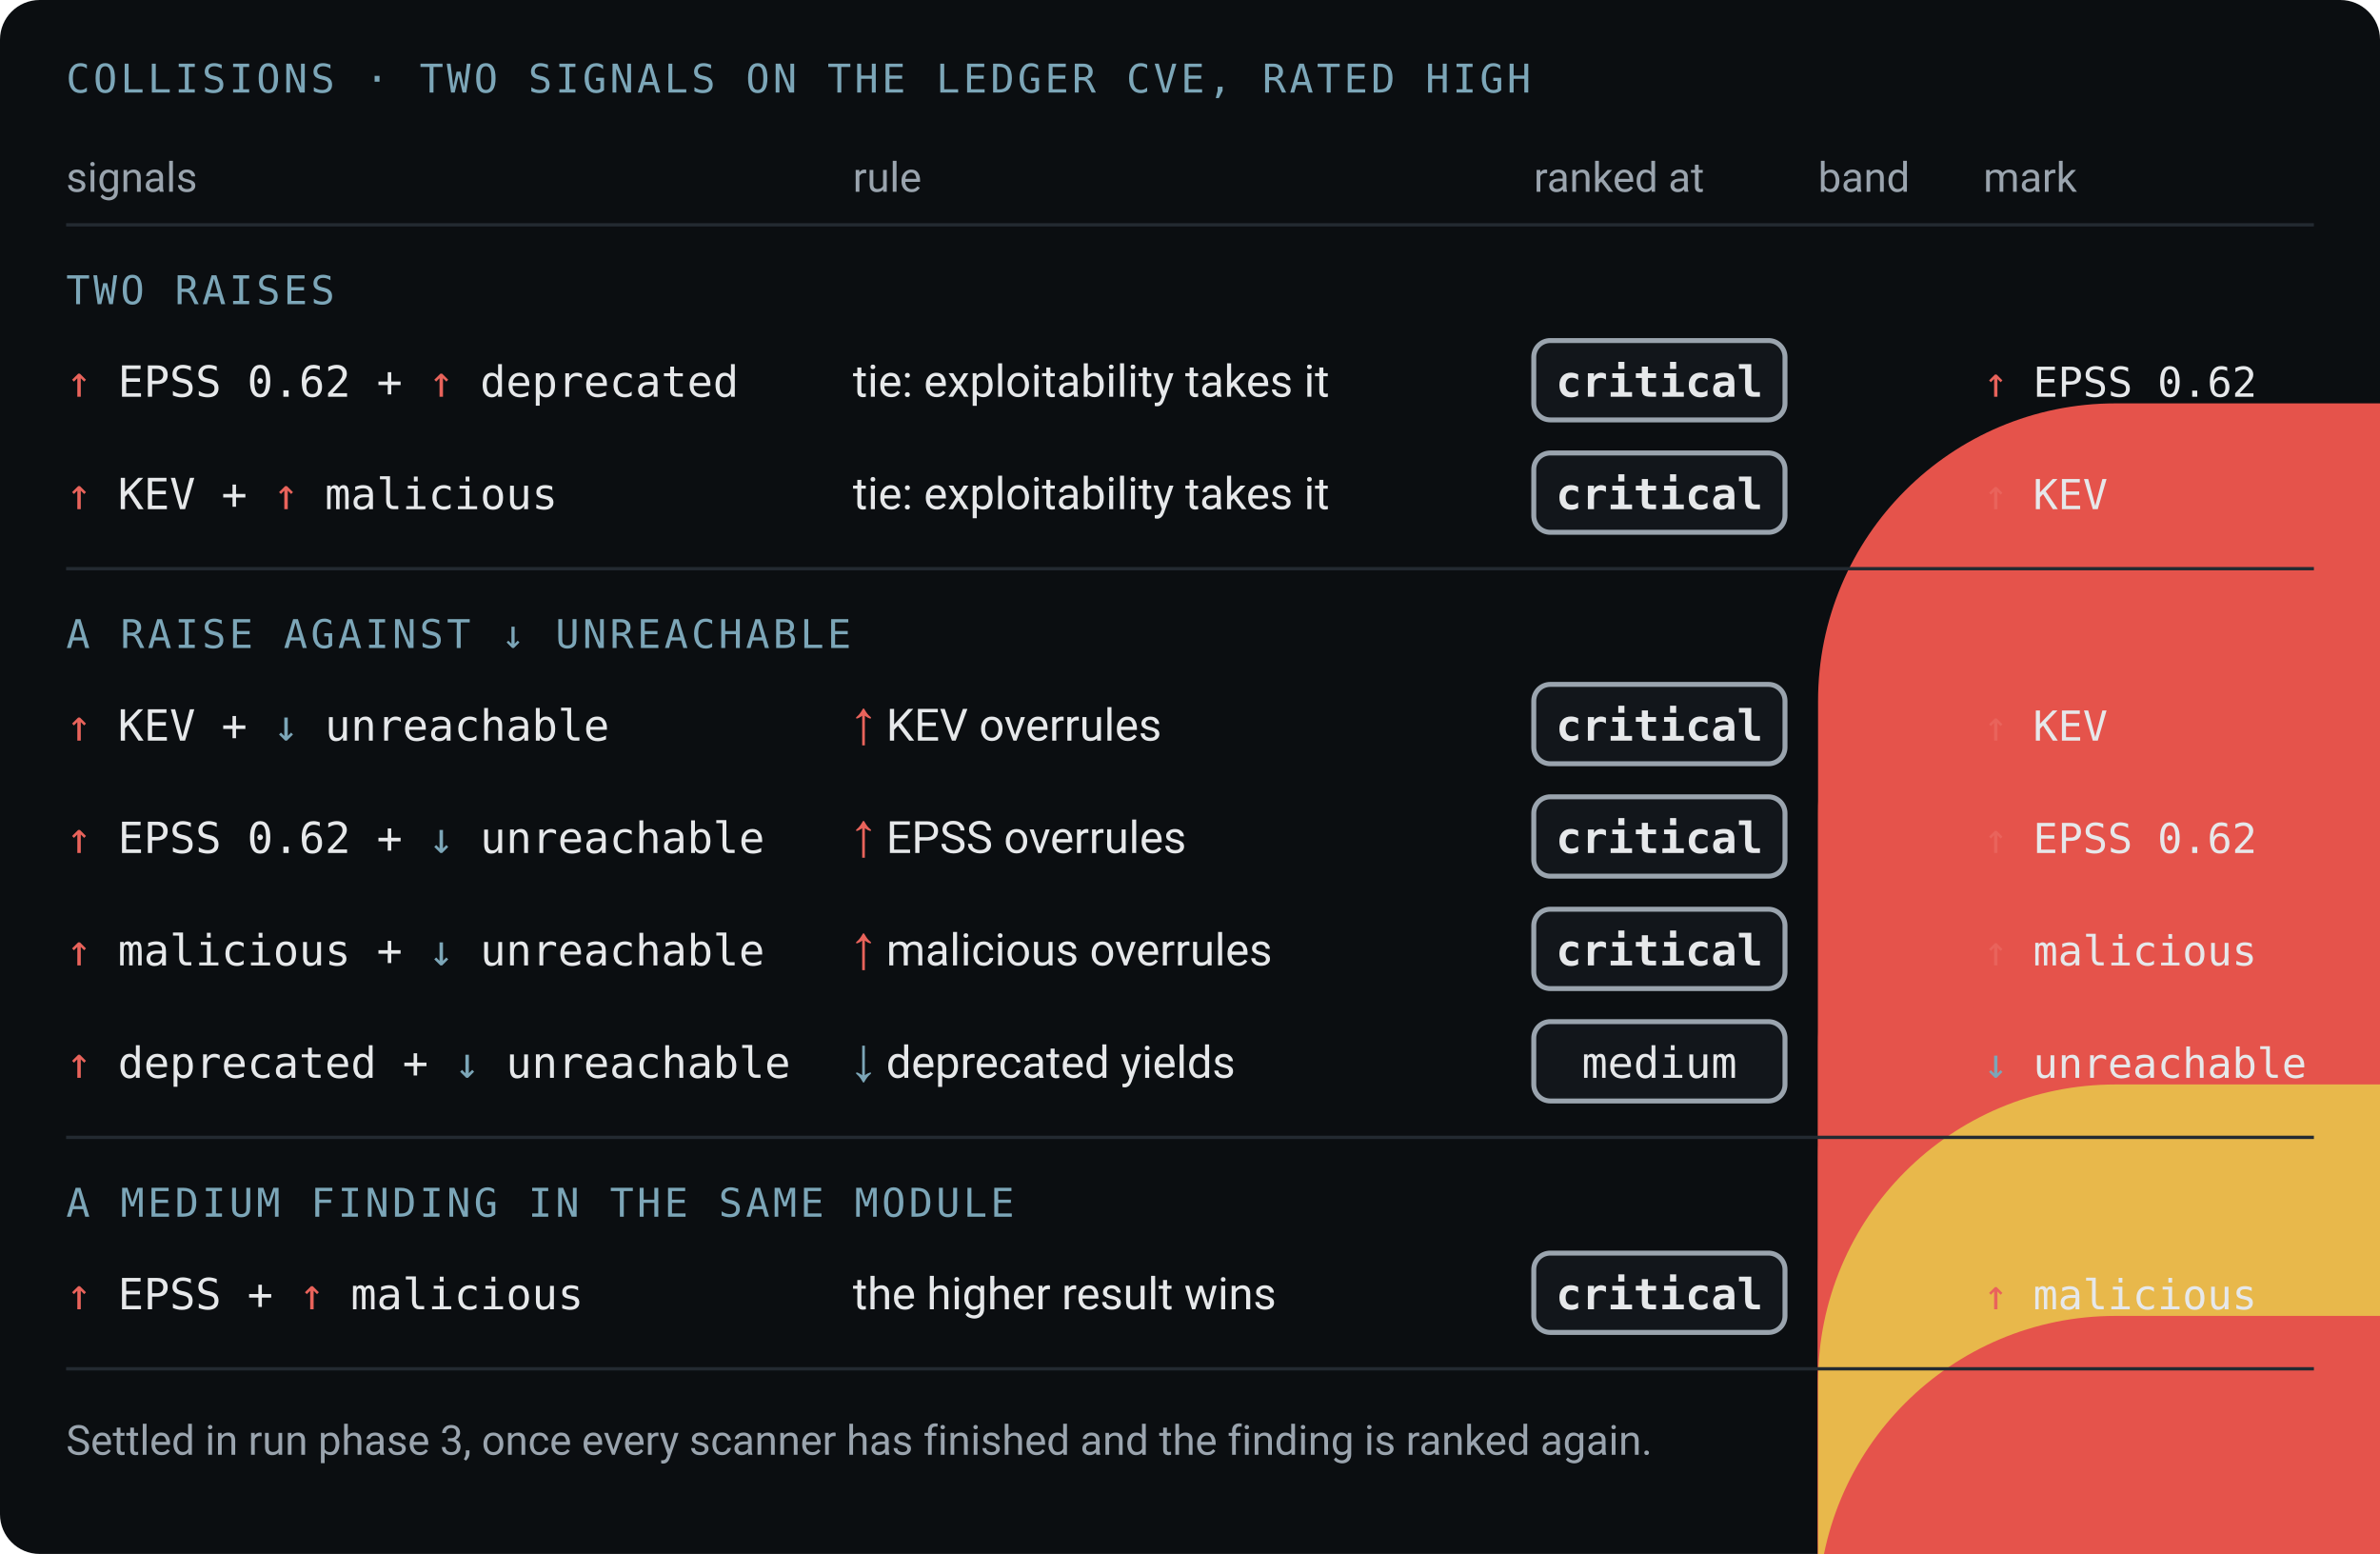
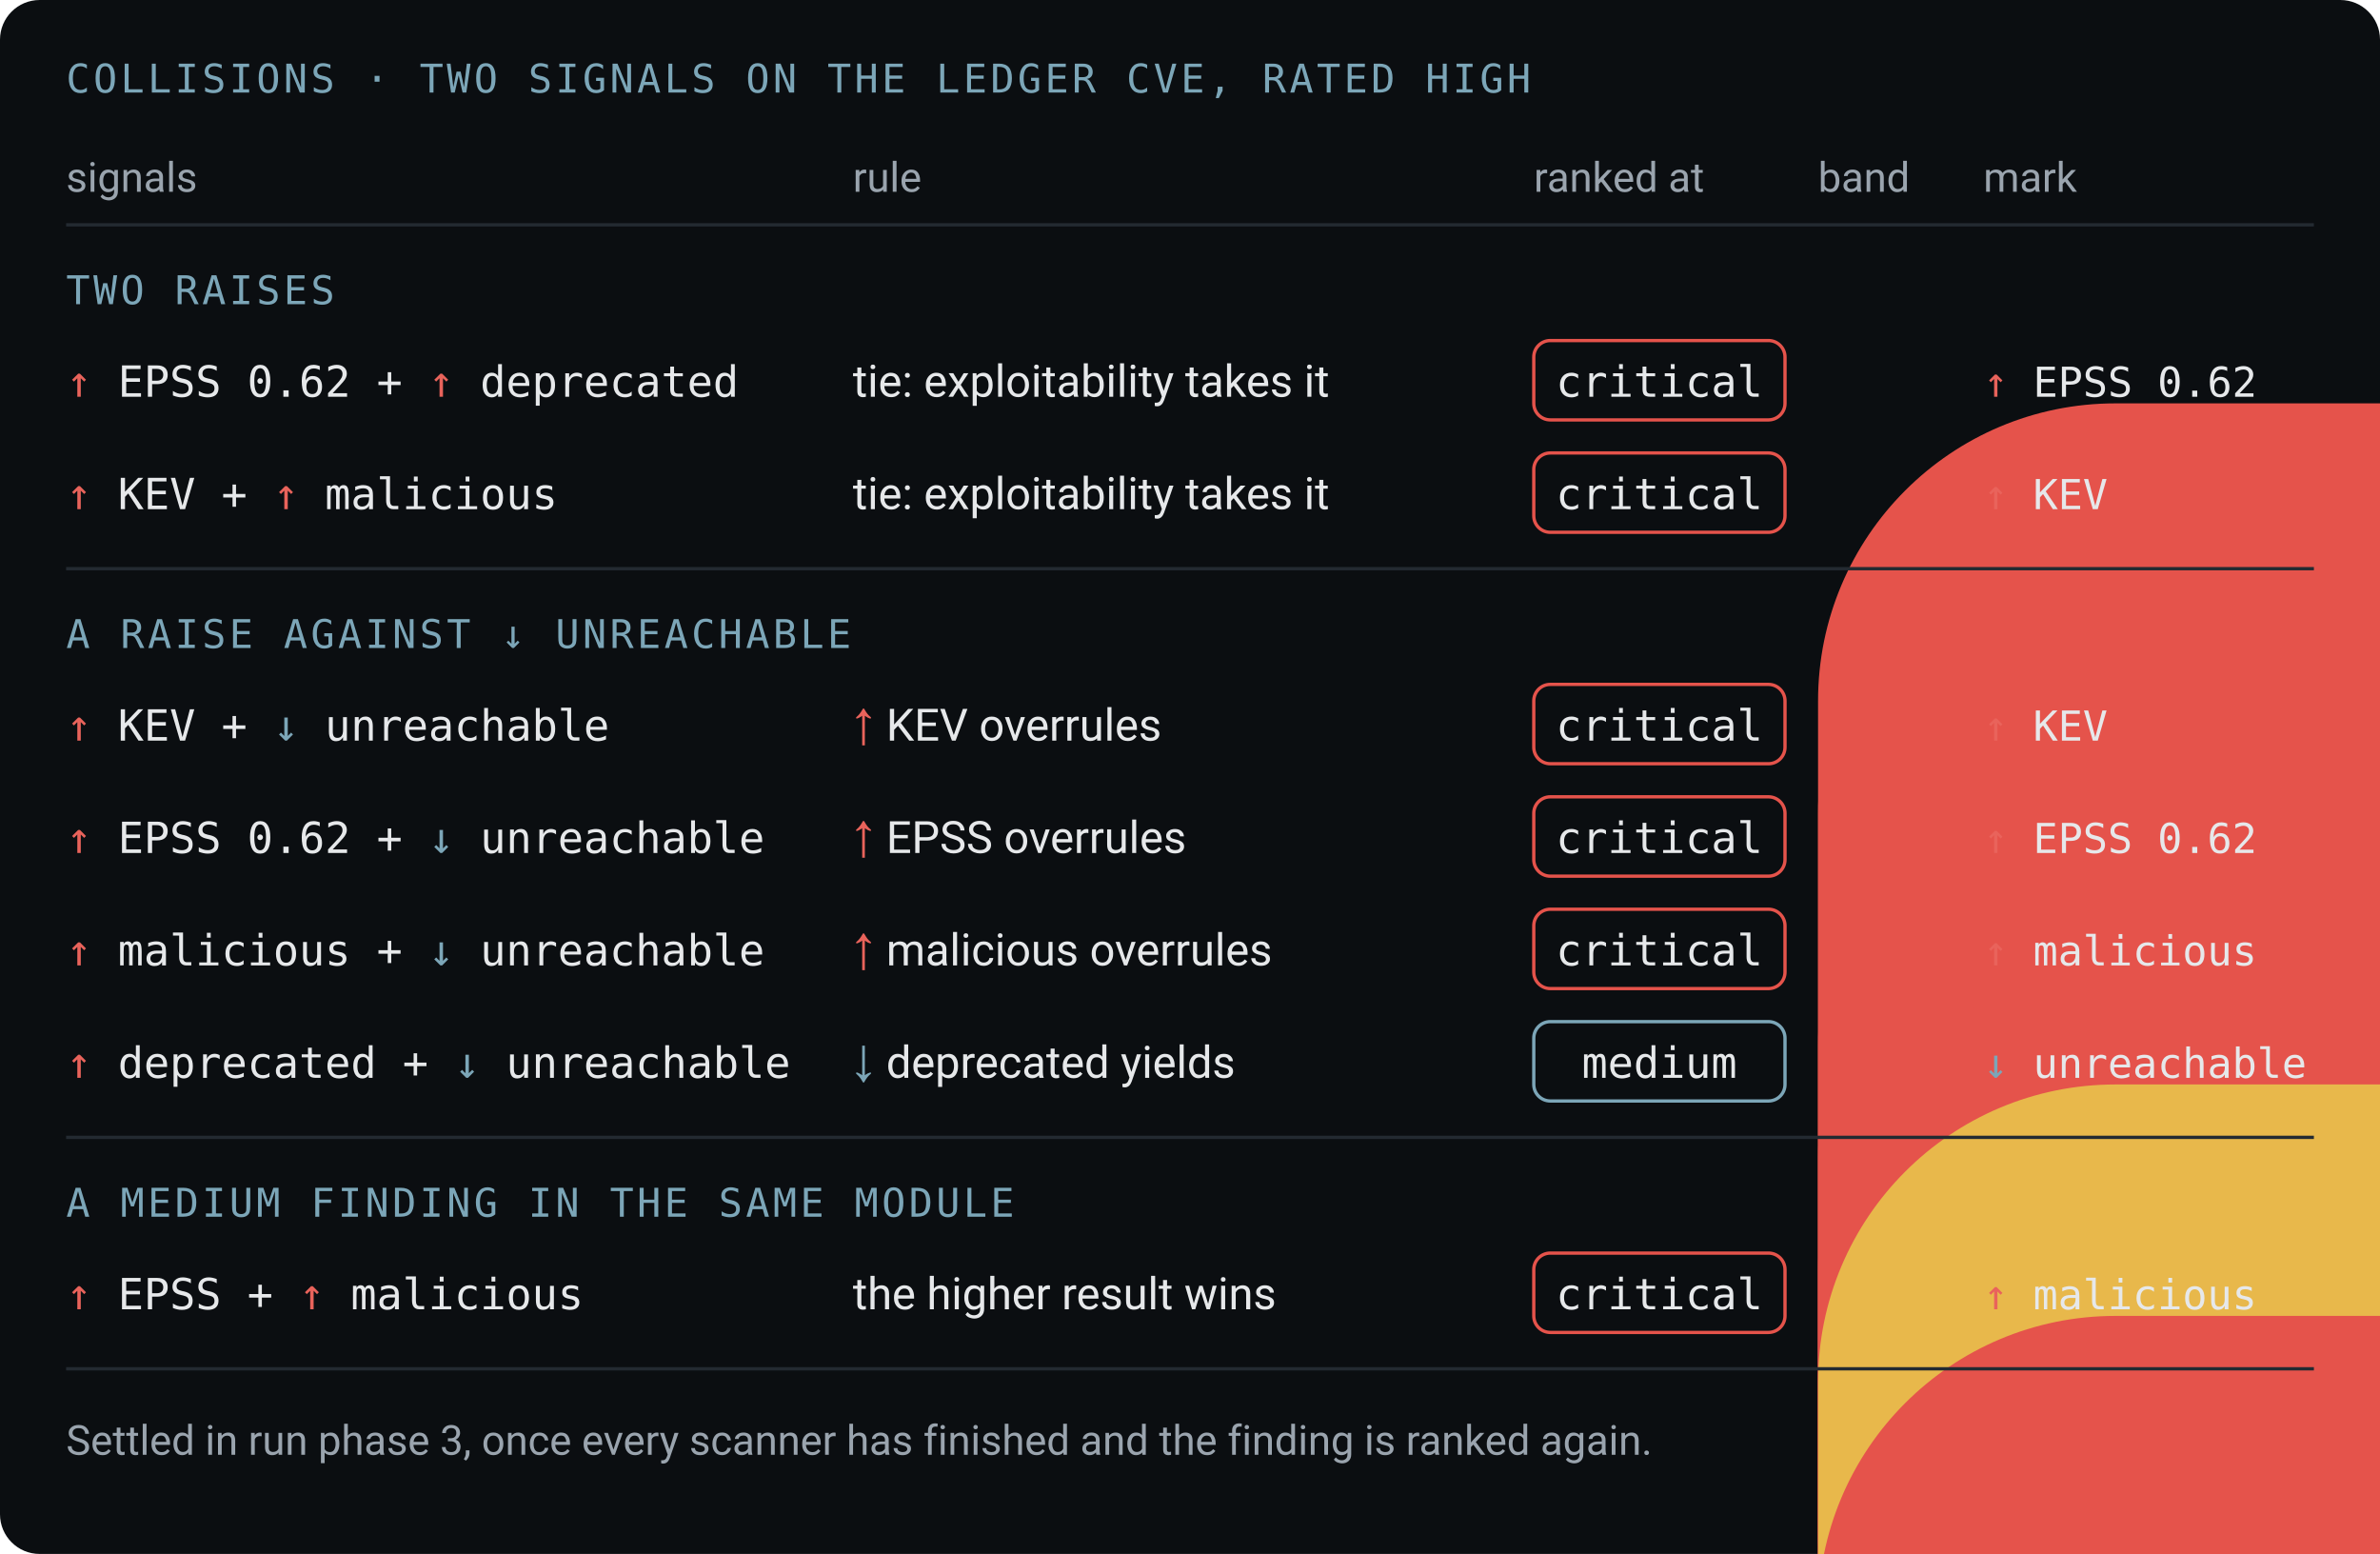
<svg xmlns="http://www.w3.org/2000/svg" viewBox="0 0 720 470" width="720" height="470" role="img" aria-label="The ledger CVE with two signals at once: ties between raises go to exploitability, KEV, EPSS and malicious overrule unreachable, and deprecated yields to it.">
  <defs>
    <style>
      text{font-family:'Space Grotesk',system-ui,-apple-system,'Segoe UI',Roboto,Helvetica,Arial,sans-serif;fill:#E6E8EA;font-size:13.5px}
      .m{font-family:'JetBrains Mono',ui-monospace,SFMono-Regular,Menlo,Consolas,monospace}
      .e{font-family:'JetBrains Mono',ui-monospace,SFMono-Regular,Menlo,Consolas,monospace;font-size:12px;letter-spacing:1px;fill:#7CA6B8}
      .mu{fill:#9AA4AE}.sm{font-size:12.5px}.h{font-size:13px}.b{font-weight:700}.c{text-anchor:middle}
-       .sev{fill:#12161B;stroke:#9AA4AE;stroke-width:1.5}
+       .sev{fill:none;stroke-width:1}.s1{stroke:#E5534B}.s2{stroke:#E8B84B}.s3{stroke:#7CA6B8}.s4{stroke:#6B7680}
      .g{stroke:#232A31;stroke-width:1}
      .tu{fill:#E9635B}.td{fill:#7CA6B8}
    </style>
    <symbol id="c1" viewBox="0 0 40 24" width="40" height="24">
      <rect width="40" height="24" rx="5" fill="#E5534B" />
      <text x="20" y="17" text-anchor="middle" font-family="'JetBrains Mono',ui-monospace,monospace" font-size="13" font-weight="700" fill="#0B0E11">P1</text>
    </symbol>
    <symbol id="c2" viewBox="0 0 40 24" width="40" height="24">
      <rect width="40" height="24" rx="5" fill="#E8B84B" />
      <text x="20" y="17" text-anchor="middle" font-family="'JetBrains Mono',ui-monospace,monospace" font-size="13" font-weight="700" fill="#16110A">P2</text>
    </symbol>
  </defs>
  <rect width="720" height="470" rx="12" fill="#0B0E11" />
  <text class="e" x="20" y="28">COLLISIONS · TWO SIGNALS ON THE LEDGER CVE, RATED HIGH</text>
  <text class="sm mu" x="20" y="58">signals</text>
  <text class="sm mu" x="258" y="58">rule</text>
  <text class="sm mu" x="464" y="58">ranked at</text>
  <text class="sm mu" x="550" y="58">band</text>
  <text class="sm mu" x="600" y="58">mark</text>
  <path class="g" d="M20 68H700" />
  <text class="e" x="20" y="92">TWO RAISES</text>
  <text class="m h" x="20" y="120">
    <tspan class="tu">↑</tspan> EPSS 0.62 + <tspan class="tu">↑</tspan> deprecated</text>
  <text x="258" y="120">tie: exploitability takes it</text>
-   <rect class="sev" x="464" y="103" width="76" height="24" rx="5" />
-   <text class="m h b c" x="502" y="120">critical</text>
+   <rect class="sev s1" x="464" y="103" width="76" height="24" rx="5" />
+   <text class="m h c" x="502" y="120">critical</text>
  <use href="#c1" x="550" y="103" />
  <text class="m sm" x="600" y="120">
    <tspan class="tu">↑</tspan> EPSS 0.62</text>
  <text class="m h" x="20" y="154">
    <tspan class="tu">↑</tspan> KEV + <tspan class="tu">↑</tspan> malicious</text>
  <text x="258" y="154">tie: exploitability takes it</text>
-   <rect class="sev" x="464" y="137" width="76" height="24" rx="5" />
-   <text class="m h b c" x="502" y="154">critical</text>
+   <rect class="sev s1" x="464" y="137" width="76" height="24" rx="5" />
+   <text class="m h c" x="502" y="154">critical</text>
  <use href="#c1" x="550" y="137" />
  <text class="m sm" x="600" y="154">
    <tspan class="tu">↑</tspan> KEV</text>
  <path class="g" d="M20 172H700" />
  <text class="e" x="20" y="196">A RAISE AGAINST ↓ UNREACHABLE</text>
  <text class="m h" x="20" y="224">
    <tspan class="tu">↑</tspan> KEV + <tspan class="td">↓</tspan> unreachable</text>
  <text x="258" y="224">
    <tspan class="tu">↑</tspan> KEV overrules</text>
-   <rect class="sev" x="464" y="207" width="76" height="24" rx="5" />
-   <text class="m h b c" x="502" y="224">critical</text>
+   <rect class="sev s1" x="464" y="207" width="76" height="24" rx="5" />
+   <text class="m h c" x="502" y="224">critical</text>
  <use href="#c1" x="550" y="207" />
  <text class="m sm" x="600" y="224">
    <tspan class="tu">↑</tspan> KEV</text>
  <text class="m h" x="20" y="258">
    <tspan class="tu">↑</tspan> EPSS 0.62 + <tspan class="td">↓</tspan> unreachable</text>
  <text x="258" y="258">
    <tspan class="tu">↑</tspan> EPSS overrules</text>
-   <rect class="sev" x="464" y="241" width="76" height="24" rx="5" />
-   <text class="m h b c" x="502" y="258">critical</text>
+   <rect class="sev s1" x="464" y="241" width="76" height="24" rx="5" />
+   <text class="m h c" x="502" y="258">critical</text>
  <use href="#c1" x="550" y="241" />
  <text class="m sm" x="600" y="258">
    <tspan class="tu">↑</tspan> EPSS 0.62</text>
  <text class="m h" x="20" y="292">
    <tspan class="tu">↑</tspan> malicious + <tspan class="td">↓</tspan> unreachable</text>
  <text x="258" y="292">
    <tspan class="tu">↑</tspan> malicious overrules</text>
-   <rect class="sev" x="464" y="275" width="76" height="24" rx="5" />
-   <text class="m h b c" x="502" y="292">critical</text>
+   <rect class="sev s1" x="464" y="275" width="76" height="24" rx="5" />
+   <text class="m h c" x="502" y="292">critical</text>
  <use href="#c1" x="550" y="275" />
  <text class="m sm" x="600" y="292">
    <tspan class="tu">↑</tspan> malicious</text>
  <text class="m h" x="20" y="326">
    <tspan class="tu">↑</tspan> deprecated + <tspan class="td">↓</tspan> unreachable</text>
  <text x="258" y="326">
    <tspan class="td">↓</tspan> deprecated yields</text>
-   <rect class="sev" x="464" y="309" width="76" height="24" rx="5" />
+   <rect class="sev s3" x="464" y="309" width="76" height="24" rx="5" />
  <text class="m h c" x="502" y="326">medium</text>
  <use href="#c2" x="550" y="309" />
  <text class="m sm" x="600" y="326">
    <tspan class="td">↓</tspan> unreachable</text>
  <path class="g" d="M20 344H700" />
  <text class="e" x="20" y="368">A MEDIUM FINDING IN THE SAME MODULE</text>
  <text class="m h" x="20" y="396">
    <tspan class="tu">↑</tspan> EPSS + <tspan class="tu">↑</tspan> malicious</text>
  <text x="258" y="396">the higher result wins</text>
-   <rect class="sev" x="464" y="379" width="76" height="24" rx="5" />
-   <text class="m h b c" x="502" y="396">critical</text>
+   <rect class="sev s1" x="464" y="379" width="76" height="24" rx="5" />
+   <text class="m h c" x="502" y="396">critical</text>
  <use href="#c1" x="550" y="379" />
  <text class="m sm" x="600" y="396">
    <tspan class="tu">↑</tspan> malicious</text>
  <path class="g" d="M20 414H700" />
  <text class="sm mu" x="20" y="440">Settled in run phase 3, once every scanner has finished and the finding is ranked again.</text>
</svg>
